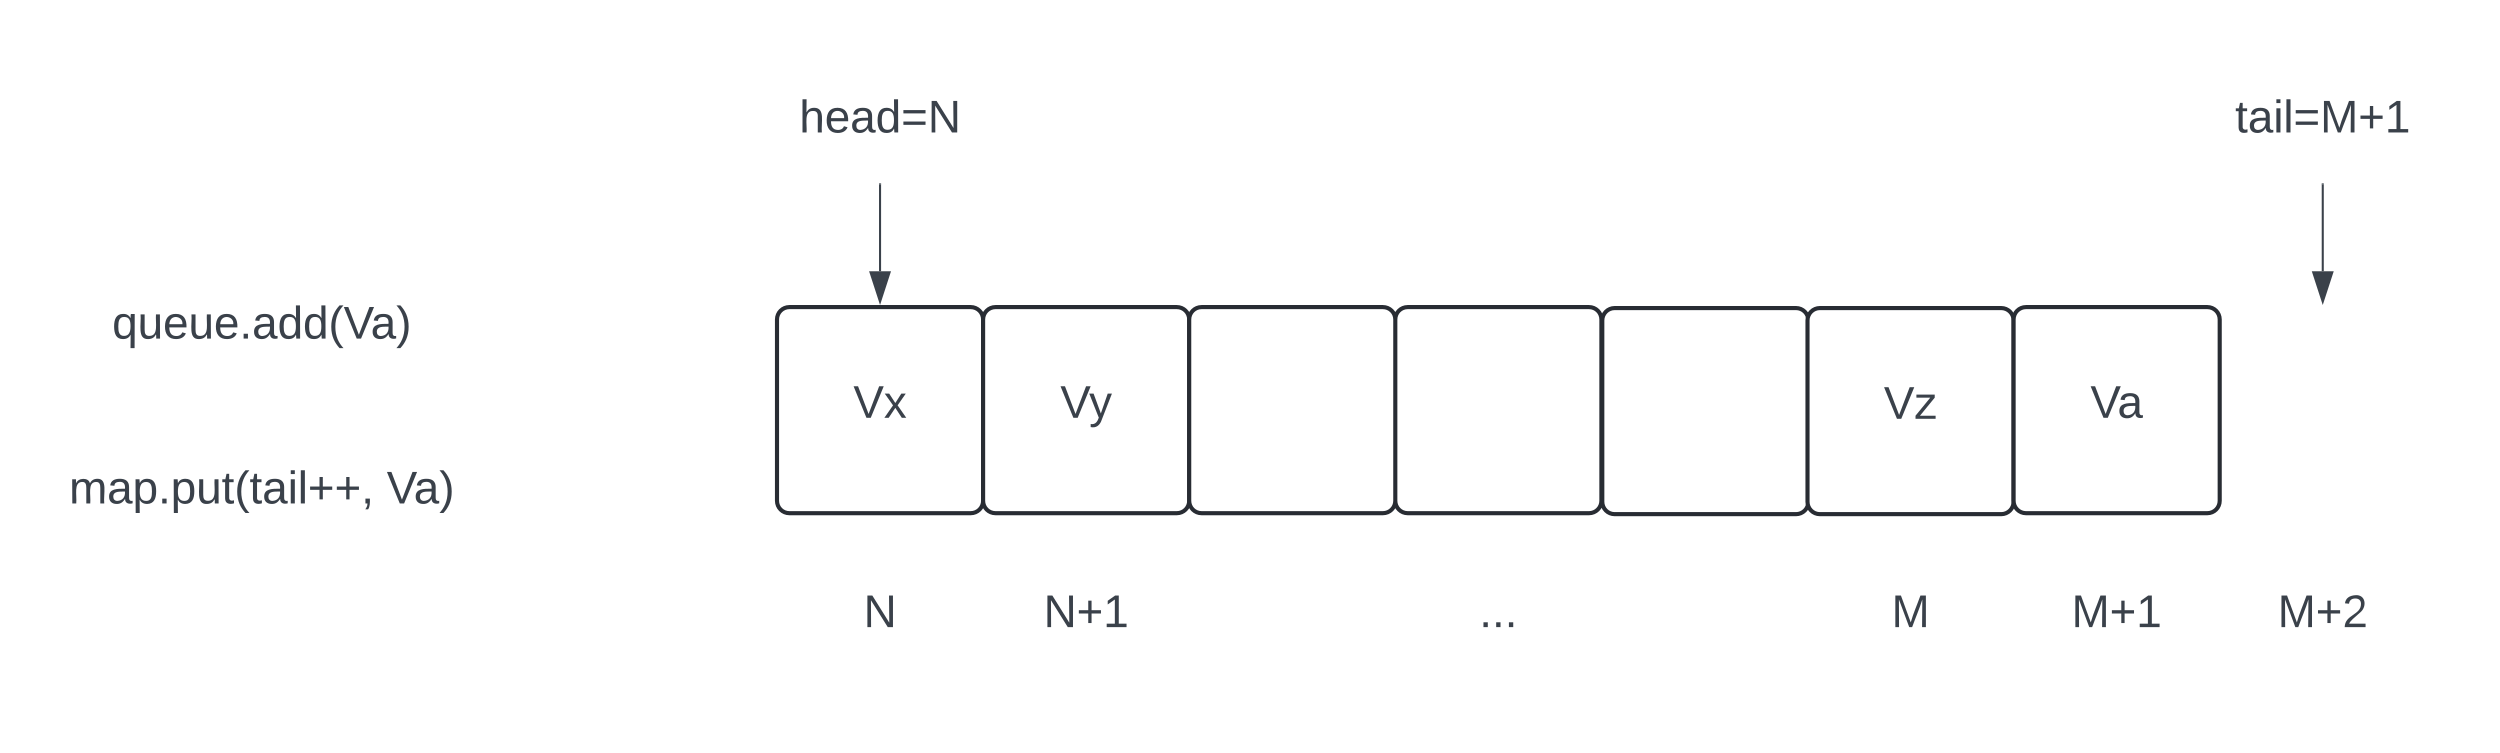
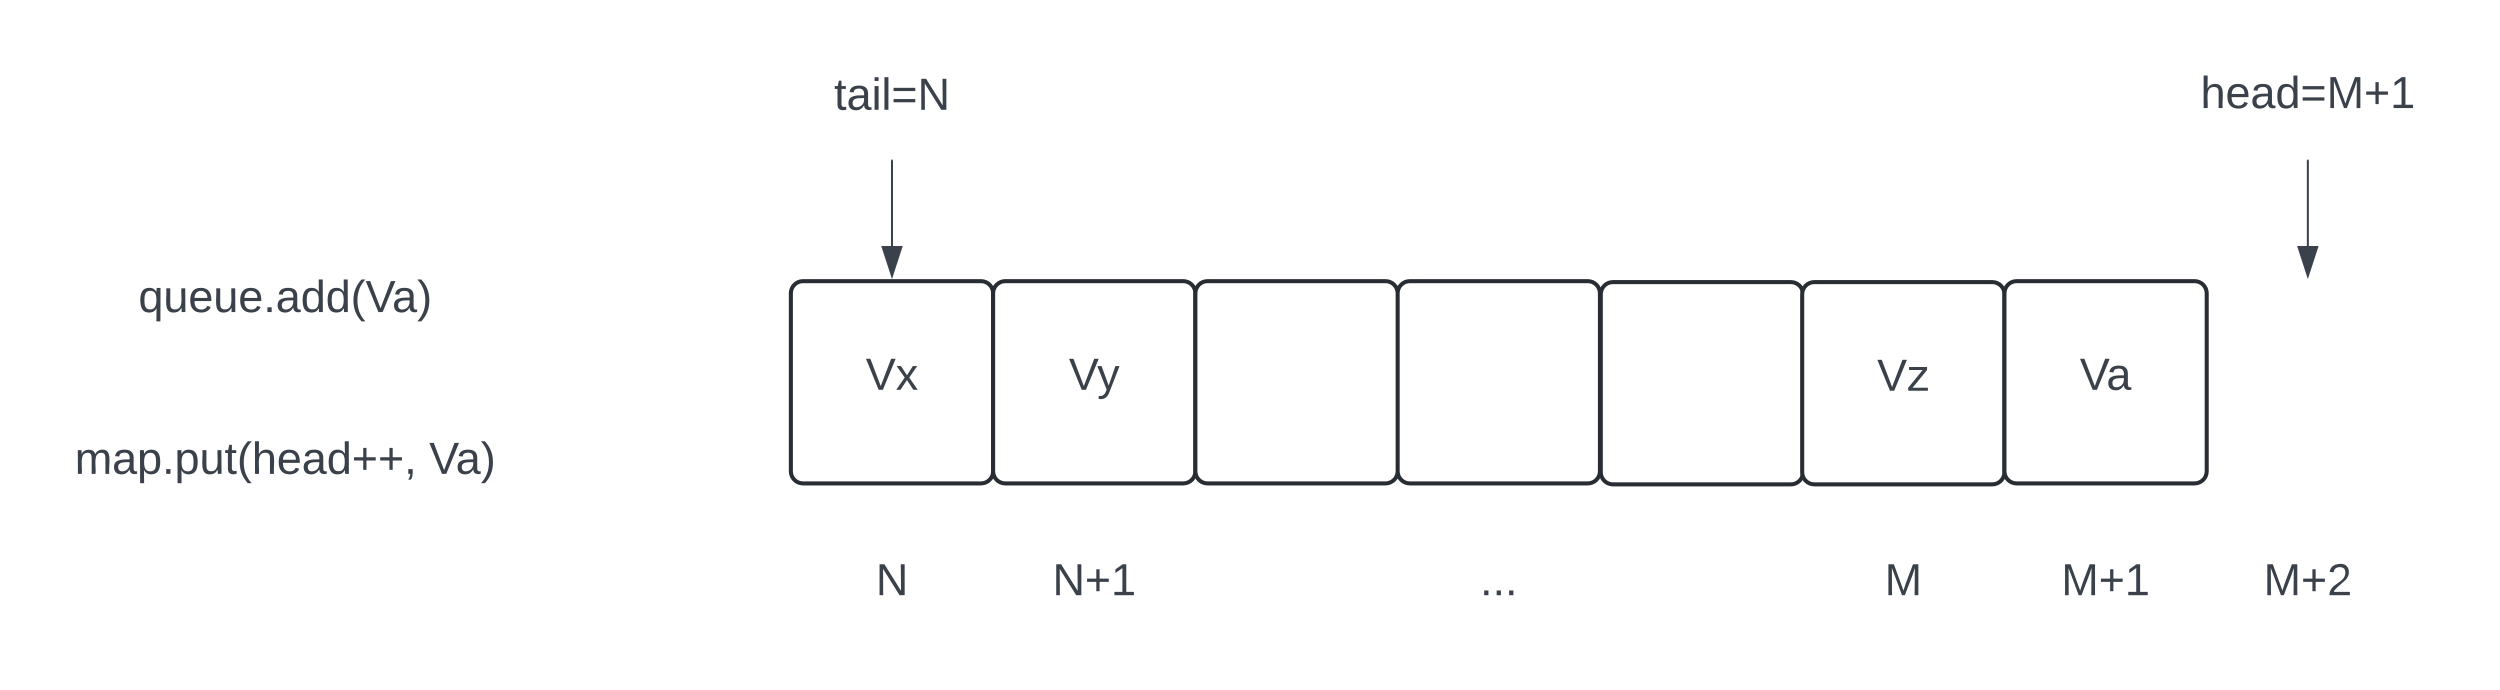
- <svg xmlns="http://www.w3.org/2000/svg" xmlns:ns1="lucid" xmlns:xlink="http://www.w3.org/1999/xlink" width="1213" height="365">
-   <g transform="translate(-523 -1451)" ns1:page-tab-id="0_0">
+ <svg xmlns="http://www.w3.org/2000/svg" xmlns:ns1="lucid" xmlns:xlink="http://www.w3.org/1999/xlink" width="1236" height="341">
+   <g transform="translate(-509 -1461)" ns1:page-tab-id="0_0">
    <path d="M0 0h2500v2500H0z" fill="#fff" />
    <path d="M900 1606a6 6 0 0 1 6-6h88a6 6 0 0 1 6 6v88a6 6 0 0 1-6 6h-88a6 6 0 0 1-6-6z" stroke="#282c33" stroke-width="2" fill="#fff" />
    <use xlink:href="#a" transform="matrix(1,0,0,1,905,1605) translate(32.03704 48.71528)" />
    <path d="M1000 1606a6 6 0 0 1 6-6h88a6 6 0 0 1 6 6v88a6 6 0 0 1-6 6h-88a6 6 0 0 1-6-6z" stroke="#282c33" stroke-width="2" fill="#fff" />
    <use xlink:href="#b" transform="matrix(1,0,0,1,1005,1605) translate(32.43827 48.71528)" />
    <path d="M1100 1606a6 6 0 0 1 6-6h88a6 6 0 0 1 6 6v88a6 6 0 0 1-6 6h-88a6 6 0 0 1-6-6zM1200 1606a6 6 0 0 1 6-6h88a6 6 0 0 1 6 6v88a6 6 0 0 1-6 6h-88a6 6 0 0 1-6-6zM1300.43 1606.47a6 6 0 0 1 6-6h88a6 6 0 0 1 6 6v88a6 6 0 0 1-6 6h-88a6 6 0 0 1-6-6z" stroke="#282c33" stroke-width="2" fill="#fff" />
    <path d="M1400 1606.47a6 6 0 0 1 6-6h88a6 6 0 0 1 6 6v88a6 6 0 0 1-6 6h-88a6 6 0 0 1-6-6z" stroke="#282c33" stroke-width="2" fill="#fff" />
    <use xlink:href="#c" transform="matrix(1,0,0,1,1405,1605.474) translate(32.03704 48.71528)" />
    <path d="M900 1726a6 6 0 0 1 6-6h88a6 6 0 0 1 6 6v48a6 6 0 0 1-6 6h-88a6 6 0 0 1-6-6z" stroke="#000" stroke-opacity="0" stroke-width="2" fill="#fff" fill-opacity="0" />
    <use xlink:href="#d" transform="matrix(1,0,0,1,905,1725) translate(37.00617 30.27778)" />
    <path d="M1000 1726a6 6 0 0 1 6-6h88a6 6 0 0 1 6 6v48a6 6 0 0 1-6 6h-88a6 6 0 0 1-6-6z" stroke="#000" stroke-opacity="0" stroke-width="2" fill="#fff" fill-opacity="0" />
    <use xlink:href="#e" transform="matrix(1,0,0,1,1005,1725) translate(24.35185 30.27778)" />
    <path d="M1200 1726a6 6 0 0 1 6-6h88a6 6 0 0 1 6 6v48a6 6 0 0 1-6 6h-88a6 6 0 0 1-6-6z" stroke="#000" stroke-opacity="0" stroke-width="2" fill="#fff" fill-opacity="0" />
    <use xlink:href="#f" transform="matrix(1,0,0,1,1205,1725) translate(35.74074 30.27778)" />
    <path d="M1400 1726a6 6 0 0 1 6-6h88a6 6 0 0 1 6 6v48a6 6 0 0 1-6 6h-88a6 6 0 0 1-6-6z" stroke="#000" stroke-opacity="0" stroke-width="2" fill="#fff" fill-opacity="0" />
    <use xlink:href="#g" transform="matrix(1,0,0,1,1405,1725) translate(35.7716 30.27778)" />
    <path d="M900 1486a6 6 0 0 1 6-6h88a6 6 0 0 1 6 6v48a6 6 0 0 1-6 6h-88a6 6 0 0 1-6-6z" stroke="#000" stroke-opacity="0" stroke-width="2" fill="#fff" fill-opacity="0" />
-     <use xlink:href="#h" transform="matrix(1,0,0,1,905,1485) translate(5.833333 30.27778)" />
+     <use xlink:href="#h" transform="matrix(1,0,0,1,905,1485) translate(16.38889 30.27778)" />
    <path d="M950 1540.5v42.12" stroke="#3a414a" fill="none" />
    <path d="M950.48 1540.5h-.96v-.5h.96z" stroke="#3a414a" stroke-width=".05" fill="#3a414a" />
    <path d="M950 1597.38l-4.63-14.26h9.26z" stroke="#3a414a" fill="#3a414a" />
    <path d="M1500 1726a6 6 0 0 1 6-6h88a6 6 0 0 1 6 6v48a6 6 0 0 1-6 6h-88a6 6 0 0 1-6-6z" stroke="#000" stroke-opacity="0" stroke-width="2" fill="#fff" fill-opacity="0" />
    <use xlink:href="#i" transform="matrix(1,0,0,1,1505,1725) translate(23.11728 30.27778)" />
    <path d="M1600 1486a6 6 0 0 1 6-6h88a6 6 0 0 1 6 6v48a6 6 0 0 1-6 6h-88a6 6 0 0 1-6-6z" stroke="#000" stroke-opacity="0" stroke-width="2" fill="#fff" fill-opacity="0" />
-     <use xlink:href="#j" transform="matrix(1,0,0,1,1605,1485) translate(2.5 30.27778)" />
+     <use xlink:href="#j" transform="matrix(1,0,0,1,1605,1485) translate(-8.055556 29.44444)" />
    <path d="M1650 1540.5v42.12" stroke="#3a414a" fill="none" />
    <path d="M1650.47 1540.5h-.94v-.5h.94z" stroke="#3a414a" stroke-width=".05" fill="#3a414a" />
    <path d="M1650 1597.38l-4.63-14.26h9.27z" stroke="#3a414a" fill="#3a414a" />
    <path d="M500 1586a6 6 0 0 1 6-6h288a6 6 0 0 1 6 6v48a6 6 0 0 1-6 6H506a6 6 0 0 1-6-6z" stroke="#000" stroke-opacity="0" stroke-width="2" fill="#fff" fill-opacity="0" />
    <use xlink:href="#k" transform="matrix(1,0,0,1,505,1585) translate(72.43827 30.27778)" />
    <path d="M1600 1726a6 6 0 0 1 6-6h88a6 6 0 0 1 6 6v48a6 6 0 0 1-6 6h-88a6 6 0 0 1-6-6z" stroke="#000" stroke-opacity="0" stroke-width="2" fill="#fff" fill-opacity="0" />
    <use xlink:href="#l" transform="matrix(1,0,0,1,1605,1725) translate(23.11728 30.27778)" />
    <path d="M1500 1606a6 6 0 0 1 6-6h88a6 6 0 0 1 6 6v88a6 6 0 0 1-6 6h-88a6 6 0 0 1-6-6z" stroke="#282c33" stroke-width="2" fill="#fff" />
    <use xlink:href="#m" transform="matrix(1,0,0,1,1505,1605) translate(32.25309 48.71528)" />
    <path d="M500 1666a6 6 0 0 1 6-6h288a6 6 0 0 1 6 6v48a6 6 0 0 1-6 6H506a6 6 0 0 1-6-6z" stroke="#000" stroke-opacity="0" stroke-width="2" fill="#fff" fill-opacity="0" />
-     <use xlink:href="#n" transform="matrix(1,0,0,1,505,1665) translate(51.54321 30.27778)" />
-     <use xlink:href="#o" transform="matrix(1,0,0,1,505,1665) translate(205.6173 30.27778)" />
+     <use xlink:href="#n" transform="matrix(1,0,0,1,505,1665) translate(40.98765 30.27778)" />
+     <use xlink:href="#o" transform="matrix(1,0,0,1,505,1665) translate(216.1728 30.27778)" />
    <defs>
      <path fill="#3a414a" d="M137 0h-34L2-248h35l83 218 83-218h36" id="p" />
      <path fill="#3a414a" d="M141 0L90-78 38 0H4l68-98-65-92h35l48 74 47-74h35l-64 92 68 98h-35" id="q" />
      <g id="a">
        <use transform="matrix(0.0617284,0,0,0.0617284,0,0)" xlink:href="#p" />
        <use transform="matrix(0.0617284,0,0,0.0617284,14.81481,0)" xlink:href="#q" />
      </g>
      <path fill="#3a414a" d="M179-190L93 31C79 59 56 82 12 73V49c39 6 53-20 64-50L1-190h34L92-34l54-156h33" id="r" />
      <g id="b">
        <use transform="matrix(0.0617284,0,0,0.0617284,0,0)" xlink:href="#p" />
        <use transform="matrix(0.0617284,0,0,0.0617284,14.01235,0)" xlink:href="#r" />
      </g>
      <path fill="#3a414a" d="M9 0v-24l116-142H16v-24h144v24L44-24h123V0H9" id="s" />
      <g id="c">
        <use transform="matrix(0.0617284,0,0,0.0617284,0,0)" xlink:href="#p" />
        <use transform="matrix(0.0617284,0,0,0.0617284,14.81481,0)" xlink:href="#s" />
      </g>
      <path fill="#3a414a" d="M190 0L58-211 59 0H30v-248h39L202-35l-2-213h31V0h-41" id="t" />
      <use transform="matrix(0.0617284,0,0,0.0617284,0,0)" xlink:href="#t" id="d" />
      <path fill="#3a414a" d="M118-107v75H92v-75H18v-26h74v-75h26v75h74v26h-74" id="u" />
      <path fill="#3a414a" d="M27 0v-27h64v-190l-56 39v-29l58-41h29v221h61V0H27" id="v" />
      <g id="e">
        <use transform="matrix(0.0617284,0,0,0.0617284,0,0)" xlink:href="#t" />
        <use transform="matrix(0.0617284,0,0,0.0617284,15.98765,0)" xlink:href="#u" />
        <use transform="matrix(0.0617284,0,0,0.0617284,28.95062,0)" xlink:href="#v" />
      </g>
      <path fill="#3a414a" d="M33 0v-38h34V0H33" id="w" />
      <g id="f">
        <use transform="matrix(0.0617284,0,0,0.0617284,0,0)" xlink:href="#w" />
        <use transform="matrix(0.0617284,0,0,0.0617284,6.17284,0)" xlink:href="#w" />
        <use transform="matrix(0.0617284,0,0,0.0617284,12.34568,0)" xlink:href="#w" />
      </g>
      <path fill="#3a414a" d="M240 0l2-218c-23 76-54 145-80 218h-23L58-218 59 0H30v-248h44l77 211c21-75 51-140 76-211h43V0h-30" id="x" />
      <use transform="matrix(0.0617284,0,0,0.0617284,0,0)" xlink:href="#x" id="g" />
-       <path fill="#3a414a" d="M106-169C34-169 62-67 57 0H25v-261h32l-1 103c12-21 28-36 61-36 89 0 53 116 60 194h-32v-121c2-32-8-49-39-48" id="y" />
-       <path fill="#3a414a" d="M100-194c63 0 86 42 84 106H49c0 40 14 67 53 68 26 1 43-12 49-29l28 8c-11 28-37 45-77 45C44 4 14-33 15-96c1-61 26-98 85-98zm52 81c6-60-76-77-97-28-3 7-6 17-6 28h103" id="z" />
-       <path fill="#3a414a" d="M141-36C126-15 110 5 73 4 37 3 15-17 15-53c-1-64 63-63 125-63 3-35-9-54-41-54-24 1-41 7-42 31l-33-3c5-37 33-52 76-52 45 0 72 20 72 64v82c-1 20 7 32 28 27v20c-31 9-61-2-59-35zM48-53c0 20 12 33 32 33 41-3 63-29 60-74-43 2-92-5-92 41" id="A" />
-       <path fill="#3a414a" d="M85-194c31 0 48 13 60 33l-1-100h32l1 261h-30c-2-10 0-23-3-31C134-8 116 4 85 4 32 4 16-35 15-94c0-66 23-100 70-100zm9 24c-40 0-46 34-46 75 0 40 6 74 45 74 42 0 51-32 51-76 0-42-9-74-50-73" id="B" />
+       <path fill="#3a414a" d="M59-47c-2 24 18 29 38 22v24C64 9 27 4 27-40v-127H5v-23h24l9-43h21v43h35v23H59v120" id="y" />
+       <path fill="#3a414a" d="M141-36C126-15 110 5 73 4 37 3 15-17 15-53c-1-64 63-63 125-63 3-35-9-54-41-54-24 1-41 7-42 31l-33-3c5-37 33-52 76-52 45 0 72 20 72 64v82c-1 20 7 32 28 27v20c-31 9-61-2-59-35zM48-53c0 20 12 33 32 33 41-3 63-29 60-74-43 2-92-5-92 41" id="z" />
+       <path fill="#3a414a" d="M24-231v-30h32v30H24zM24 0v-190h32V0H24" id="A" />
+       <path fill="#3a414a" d="M24 0v-261h32V0H24" id="B" />
      <path fill="#3a414a" d="M18-150v-26h174v26H18zm0 90v-26h174v26H18" id="C" />
      <g id="h">
        <use transform="matrix(0.0617284,0,0,0.0617284,0,0)" xlink:href="#y" />
-         <use transform="matrix(0.0617284,0,0,0.0617284,12.34568,0)" xlink:href="#z" />
-         <use transform="matrix(0.0617284,0,0,0.0617284,24.69136,0)" xlink:href="#A" />
-         <use transform="matrix(0.0617284,0,0,0.0617284,37.03704,0)" xlink:href="#B" />
-         <use transform="matrix(0.0617284,0,0,0.0617284,49.38272,0)" xlink:href="#C" />
-         <use transform="matrix(0.0617284,0,0,0.0617284,62.34568,0)" xlink:href="#t" />
+         <use transform="matrix(0.0617284,0,0,0.0617284,6.17284,0)" xlink:href="#z" />
+         <use transform="matrix(0.0617284,0,0,0.0617284,18.51852,0)" xlink:href="#A" />
+         <use transform="matrix(0.0617284,0,0,0.0617284,23.39506,0)" xlink:href="#B" />
+         <use transform="matrix(0.0617284,0,0,0.0617284,28.2716,0)" xlink:href="#C" />
+         <use transform="matrix(0.0617284,0,0,0.0617284,41.23457,0)" xlink:href="#t" />
      </g>
      <g id="i">
        <use transform="matrix(0.0617284,0,0,0.0617284,0,0)" xlink:href="#x" />
        <use transform="matrix(0.0617284,0,0,0.0617284,18.45679,0)" xlink:href="#u" />
        <use transform="matrix(0.0617284,0,0,0.0617284,31.41975,0)" xlink:href="#v" />
      </g>
-       <path fill="#3a414a" d="M59-47c-2 24 18 29 38 22v24C64 9 27 4 27-40v-127H5v-23h24l9-43h21v43h35v23H59v120" id="D" />
-       <path fill="#3a414a" d="M24-231v-30h32v30H24zM24 0v-190h32V0H24" id="E" />
-       <path fill="#3a414a" d="M24 0v-261h32V0H24" id="F" />
+       <path fill="#3a414a" d="M106-169C34-169 62-67 57 0H25v-261h32l-1 103c12-21 28-36 61-36 89 0 53 116 60 194h-32v-121c2-32-8-49-39-48" id="D" />
+       <path fill="#3a414a" d="M100-194c63 0 86 42 84 106H49c0 40 14 67 53 68 26 1 43-12 49-29l28 8c-11 28-37 45-77 45C44 4 14-33 15-96c1-61 26-98 85-98zm52 81c6-60-76-77-97-28-3 7-6 17-6 28h103" id="E" />
+       <path fill="#3a414a" d="M85-194c31 0 48 13 60 33l-1-100h32l1 261h-30c-2-10 0-23-3-31C134-8 116 4 85 4 32 4 16-35 15-94c0-66 23-100 70-100zm9 24c-40 0-46 34-46 75 0 40 6 74 45 74 42 0 51-32 51-76 0-42-9-74-50-73" id="F" />
      <g id="j">
        <use transform="matrix(0.0617284,0,0,0.0617284,0,0)" xlink:href="#D" />
-         <use transform="matrix(0.0617284,0,0,0.0617284,6.17284,0)" xlink:href="#A" />
-         <use transform="matrix(0.0617284,0,0,0.0617284,18.51852,0)" xlink:href="#E" />
-         <use transform="matrix(0.0617284,0,0,0.0617284,23.39506,0)" xlink:href="#F" />
-         <use transform="matrix(0.0617284,0,0,0.0617284,28.2716,0)" xlink:href="#C" />
-         <use transform="matrix(0.0617284,0,0,0.0617284,41.23457,0)" xlink:href="#x" />
-         <use transform="matrix(0.0617284,0,0,0.0617284,59.69136,0)" xlink:href="#u" />
-         <use transform="matrix(0.0617284,0,0,0.0617284,72.65432,0)" xlink:href="#v" />
+         <use transform="matrix(0.0617284,0,0,0.0617284,12.34568,0)" xlink:href="#E" />
+         <use transform="matrix(0.0617284,0,0,0.0617284,24.69136,0)" xlink:href="#z" />
+         <use transform="matrix(0.0617284,0,0,0.0617284,37.03704,0)" xlink:href="#F" />
+         <use transform="matrix(0.0617284,0,0,0.0617284,49.38272,0)" xlink:href="#C" />
+         <use transform="matrix(0.0617284,0,0,0.0617284,62.34568,0)" xlink:href="#x" />
+         <use transform="matrix(0.0617284,0,0,0.0617284,80.80247,0)" xlink:href="#u" />
+         <use transform="matrix(0.0617284,0,0,0.0617284,93.76543,0)" xlink:href="#v" />
      </g>
      <path fill="#3a414a" d="M145-31C134-9 116 4 85 4 32 4 16-35 15-94c0-59 17-99 70-100 32-1 48 14 60 33 0-11-1-24 2-32h30l-1 268h-32zM93-21c41 0 51-33 51-76s-8-73-50-73c-40 0-46 35-46 75s5 74 45 74" id="G" />
      <path fill="#3a414a" d="M84 4C-5 8 30-112 23-190h32v120c0 31 7 50 39 49 72-2 45-101 50-169h31l1 190h-30c-1-10 1-25-2-33-11 22-28 36-60 37" id="H" />
      <path fill="#3a414a" d="M87 75C49 33 22-17 22-94c0-76 28-126 65-167h31c-38 41-64 92-64 168S80 34 118 75H87" id="I" />
      <path fill="#3a414a" d="M33-261c38 41 65 92 65 168S71 34 33 75H2C39 34 66-17 66-93S39-220 2-261h31" id="J" />
      <g id="k">
        <use transform="matrix(0.0617284,0,0,0.0617284,0,0)" xlink:href="#G" />
        <use transform="matrix(0.0617284,0,0,0.0617284,12.34568,0)" xlink:href="#H" />
-         <use transform="matrix(0.0617284,0,0,0.0617284,24.69136,0)" xlink:href="#z" />
+         <use transform="matrix(0.0617284,0,0,0.0617284,24.69136,0)" xlink:href="#E" />
        <use transform="matrix(0.0617284,0,0,0.0617284,37.03704,0)" xlink:href="#H" />
-         <use transform="matrix(0.0617284,0,0,0.0617284,49.38272,0)" xlink:href="#z" />
+         <use transform="matrix(0.0617284,0,0,0.0617284,49.38272,0)" xlink:href="#E" />
        <use transform="matrix(0.0617284,0,0,0.0617284,61.7284,0)" xlink:href="#w" />
-         <use transform="matrix(0.0617284,0,0,0.0617284,67.90123,0)" xlink:href="#A" />
-         <use transform="matrix(0.0617284,0,0,0.0617284,80.24691,0)" xlink:href="#B" />
-         <use transform="matrix(0.0617284,0,0,0.0617284,92.59259,0)" xlink:href="#B" />
+         <use transform="matrix(0.0617284,0,0,0.0617284,67.90123,0)" xlink:href="#z" />
+         <use transform="matrix(0.0617284,0,0,0.0617284,80.24691,0)" xlink:href="#F" />
+         <use transform="matrix(0.0617284,0,0,0.0617284,92.59259,0)" xlink:href="#F" />
        <use transform="matrix(0.0617284,0,0,0.0617284,104.9383,0)" xlink:href="#I" />
        <use transform="matrix(0.0617284,0,0,0.0617284,112.284,0)" xlink:href="#p" />
-         <use transform="matrix(0.0617284,0,0,0.0617284,125.4321,0)" xlink:href="#A" />
+         <use transform="matrix(0.0617284,0,0,0.0617284,125.4321,0)" xlink:href="#z" />
        <use transform="matrix(0.0617284,0,0,0.0617284,137.7778,0)" xlink:href="#J" />
      </g>
      <path fill="#3a414a" d="M101-251c82-7 93 87 43 132L82-64C71-53 59-42 53-27h129V0H18c2-99 128-94 128-182 0-28-16-43-45-43s-46 15-49 41l-32-3c6-41 34-60 81-64" id="K" />
      <g id="l">
        <use transform="matrix(0.0617284,0,0,0.0617284,0,0)" xlink:href="#x" />
        <use transform="matrix(0.0617284,0,0,0.0617284,18.45679,0)" xlink:href="#u" />
        <use transform="matrix(0.0617284,0,0,0.0617284,31.41975,0)" xlink:href="#K" />
      </g>
      <g id="m">
        <use transform="matrix(0.0617284,0,0,0.0617284,0,0)" xlink:href="#p" />
-         <use transform="matrix(0.0617284,0,0,0.0617284,13.14815,0)" xlink:href="#A" />
+         <use transform="matrix(0.0617284,0,0,0.0617284,13.14815,0)" xlink:href="#z" />
      </g>
      <path fill="#3a414a" d="M210-169c-67 3-38 105-44 169h-31v-121c0-29-5-50-35-48C34-165 62-65 56 0H25l-1-190h30c1 10-1 24 2 32 10-44 99-50 107 0 11-21 27-35 58-36 85-2 47 119 55 194h-31v-121c0-29-5-49-35-48" id="L" />
      <path fill="#3a414a" d="M115-194c55 1 70 41 70 98S169 2 115 4C84 4 66-9 55-30l1 105H24l-1-265h31l2 30c10-21 28-34 59-34zm-8 174c40 0 45-34 45-75s-6-73-45-74c-42 0-51 32-51 76 0 43 10 73 51 73" id="M" />
      <path fill="#3a414a" d="M68-38c1 34 0 65-14 84H32c9-13 17-26 17-46H33v-38h35" id="N" />
      <g id="n">
        <use transform="matrix(0.0617284,0,0,0.0617284,0,0)" xlink:href="#L" />
-         <use transform="matrix(0.0617284,0,0,0.0617284,18.45679,0)" xlink:href="#A" />
+         <use transform="matrix(0.0617284,0,0,0.0617284,18.45679,0)" xlink:href="#z" />
        <use transform="matrix(0.0617284,0,0,0.0617284,30.80247,0)" xlink:href="#M" />
        <use transform="matrix(0.0617284,0,0,0.0617284,43.14815,0)" xlink:href="#w" />
        <use transform="matrix(0.0617284,0,0,0.0617284,49.32099,0)" xlink:href="#M" />
        <use transform="matrix(0.0617284,0,0,0.0617284,61.66667,0)" xlink:href="#H" />
-         <use transform="matrix(0.0617284,0,0,0.0617284,74.01235,0)" xlink:href="#D" />
+         <use transform="matrix(0.0617284,0,0,0.0617284,74.01235,0)" xlink:href="#y" />
        <use transform="matrix(0.0617284,0,0,0.0617284,80.18519,0)" xlink:href="#I" />
        <use transform="matrix(0.0617284,0,0,0.0617284,87.53086,0)" xlink:href="#D" />
-         <use transform="matrix(0.0617284,0,0,0.0617284,93.7037,0)" xlink:href="#A" />
-         <use transform="matrix(0.0617284,0,0,0.0617284,106.0494,0)" xlink:href="#E" />
-         <use transform="matrix(0.0617284,0,0,0.0617284,110.9259,0)" xlink:href="#F" />
-         <use transform="matrix(0.0617284,0,0,0.0617284,115.8025,0)" xlink:href="#u" />
-         <use transform="matrix(0.0617284,0,0,0.0617284,128.7654,0)" xlink:href="#u" />
-         <use transform="matrix(0.0617284,0,0,0.0617284,141.7284,0)" xlink:href="#N" />
+         <use transform="matrix(0.0617284,0,0,0.0617284,99.87654,0)" xlink:href="#E" />
+         <use transform="matrix(0.0617284,0,0,0.0617284,112.2222,0)" xlink:href="#z" />
+         <use transform="matrix(0.0617284,0,0,0.0617284,124.5679,0)" xlink:href="#F" />
+         <use transform="matrix(0.0617284,0,0,0.0617284,136.9136,0)" xlink:href="#u" />
+         <use transform="matrix(0.0617284,0,0,0.0617284,149.8765,0)" xlink:href="#u" />
+         <use transform="matrix(0.0617284,0,0,0.0617284,162.8395,0)" xlink:href="#N" />
      </g>
      <g id="o">
        <use transform="matrix(0.0617284,0,0,0.0617284,0,0)" xlink:href="#p" />
-         <use transform="matrix(0.0617284,0,0,0.0617284,13.14815,0)" xlink:href="#A" />
+         <use transform="matrix(0.0617284,0,0,0.0617284,13.14815,0)" xlink:href="#z" />
        <use transform="matrix(0.0617284,0,0,0.0617284,25.49383,0)" xlink:href="#J" />
      </g>
    </defs>
  </g>
</svg>
